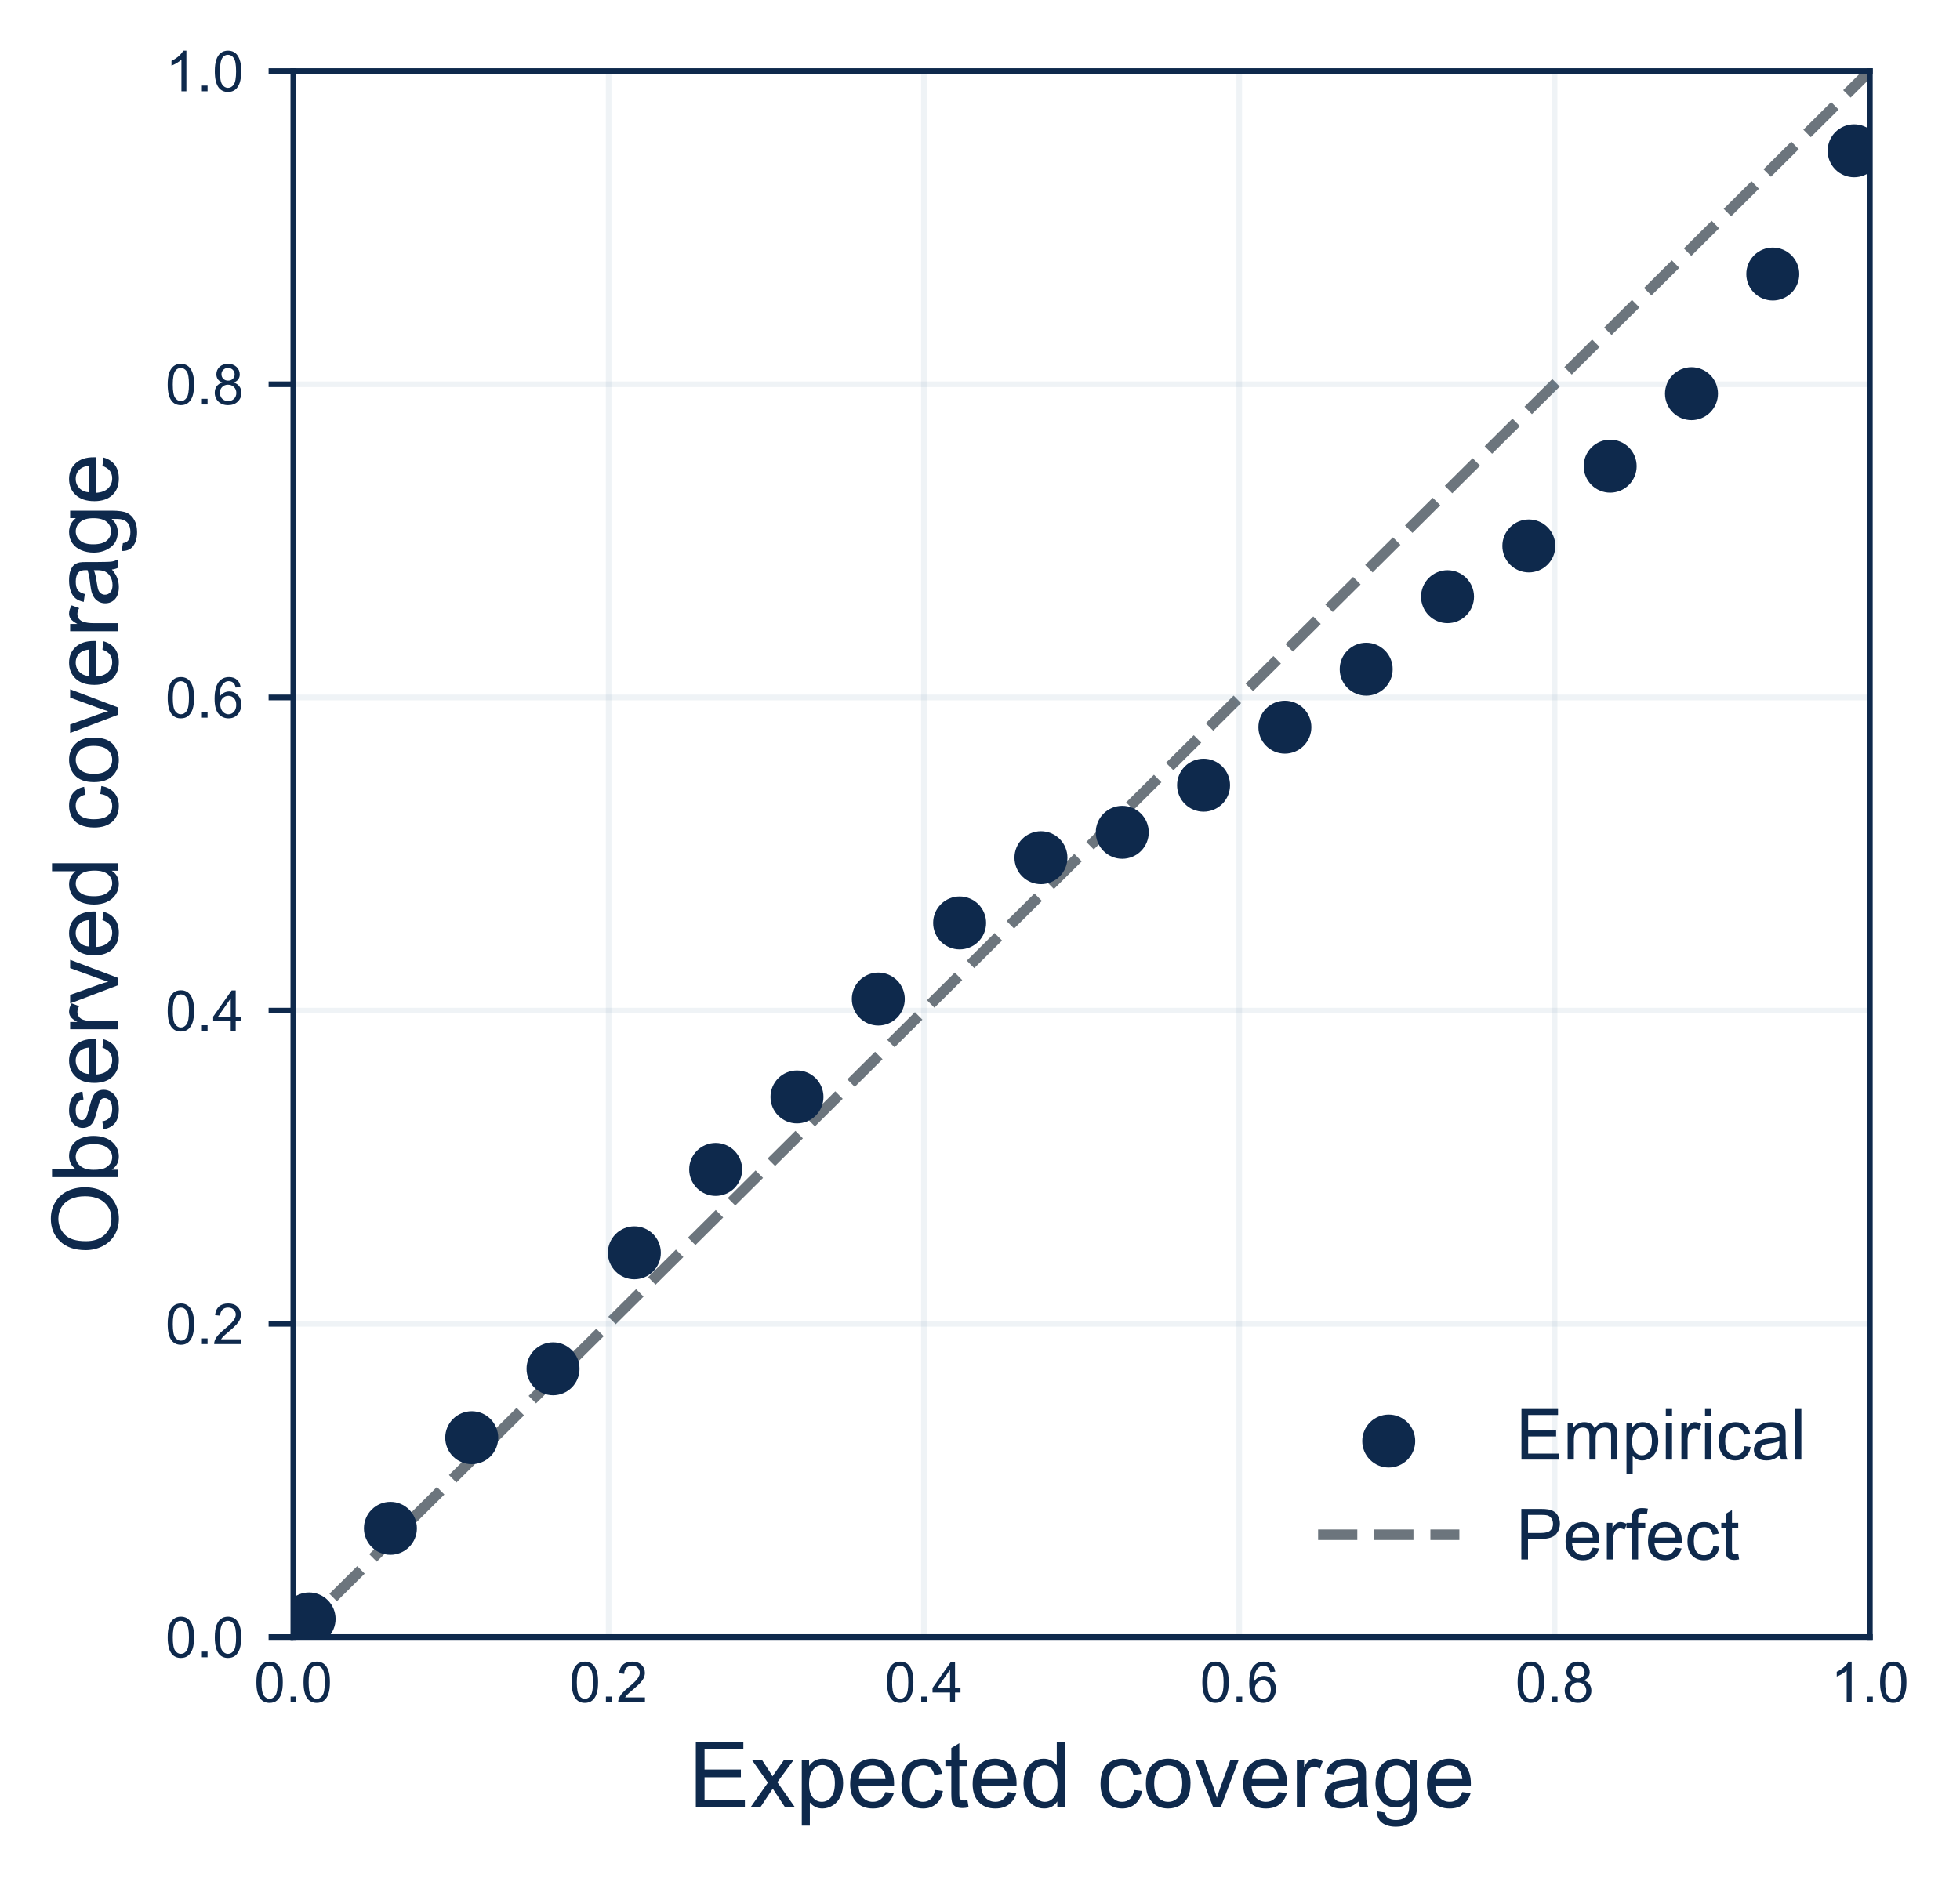
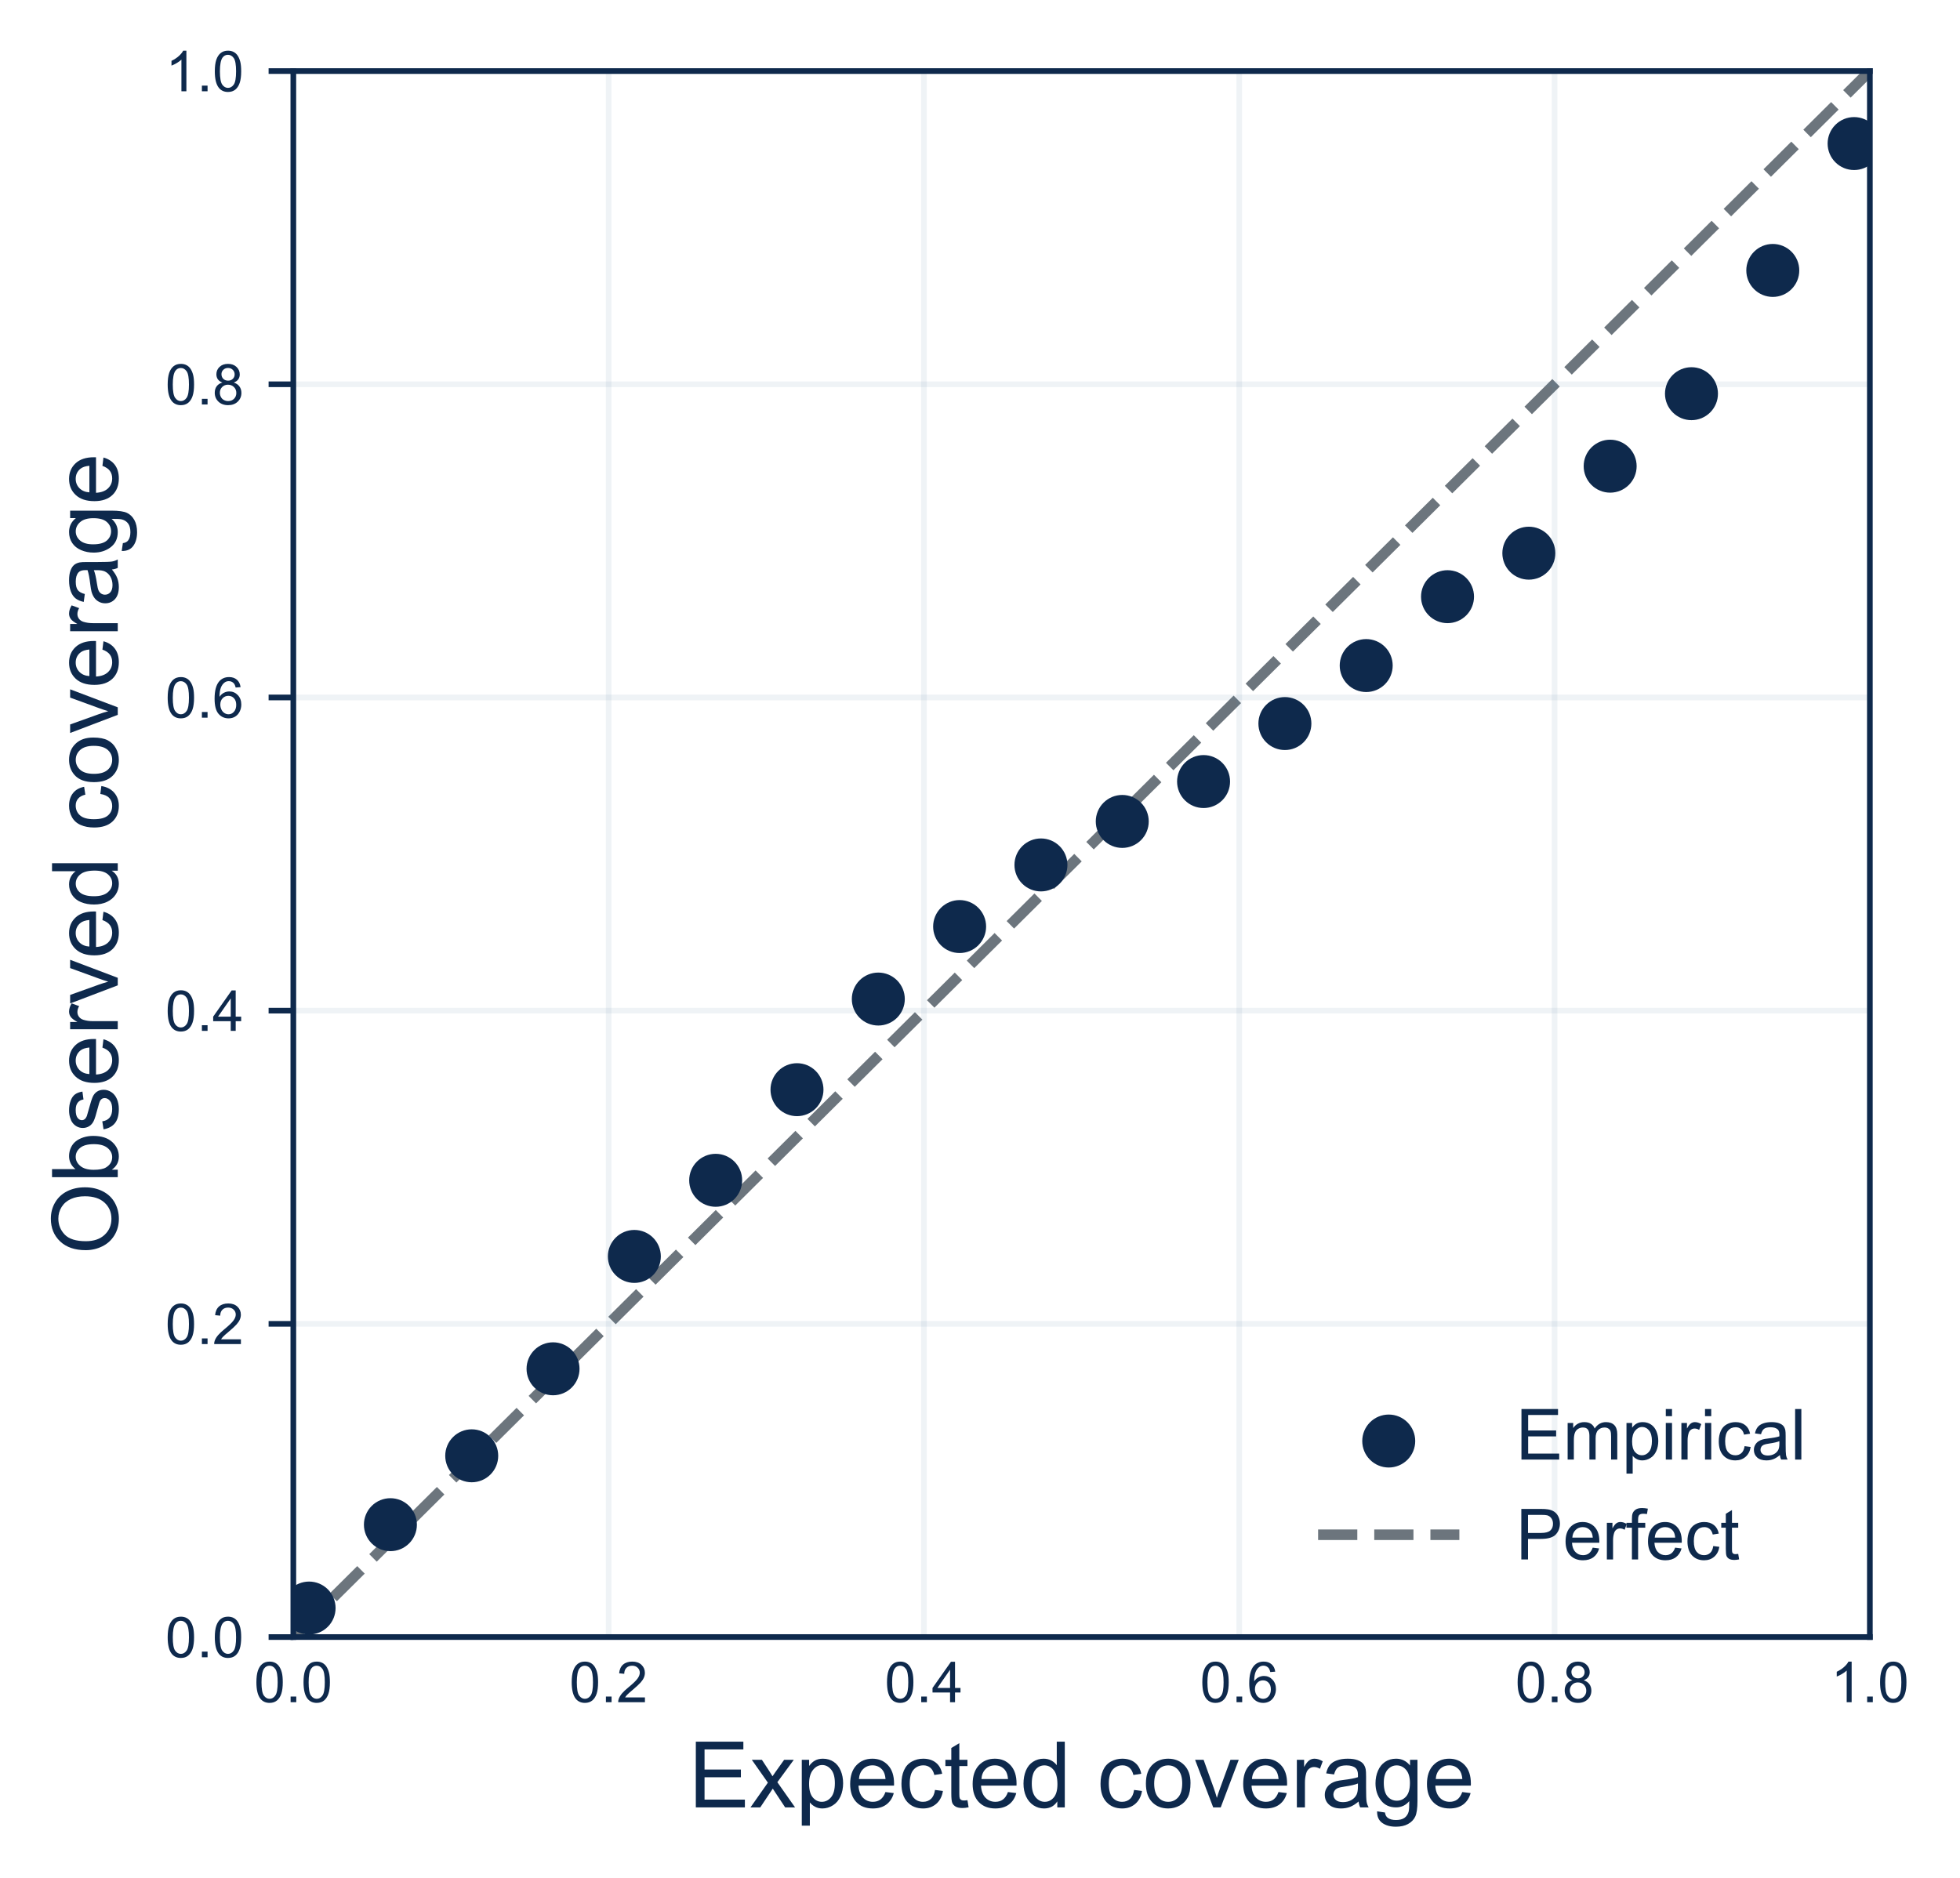
<svg xmlns="http://www.w3.org/2000/svg" xmlns:xlink="http://www.w3.org/1999/xlink" width="277.488pt" height="265.881pt" viewBox="0 0 277.488 265.881" version="1.1">
  <defs>
    <style type="text/css">*{stroke-linejoin: round; stroke-linecap: butt}</style>
  </defs>
  <g id="figure_1">
    <g id="patch_1">
      <path d="M 0 265.881  L 277.488 265.881  L 277.488 0  L 0 0  L 0 265.881  z " style="fill: none" />
    </g>
    <g id="axes_1">
      <g id="patch_2">
        <path d="M 41.528 231.823  L 264.728 231.823  L 264.728 10.063  L 41.528 10.063  L 41.528 231.823  z " style="fill: none" />
      </g>
      <g id="line2d_1">
-         <path d="M 41.528 231.823  L 264.728 10.063  " clip-path="url(#p54e7c971cd)" style="fill: none; stroke-dasharray: 5.55,2.4; stroke-dashoffset: 0; stroke: #6c757d; stroke-width: 1.5" />
+         <path d="M 41.528 231.823  L 264.728 10.063  " clip-path="url(#p03df4d65de)" style="fill: none; stroke-dasharray: 5.55,2.4; stroke-dashoffset: 0; stroke: #6c757d; stroke-width: 1.5" />
      </g>
      <g id="matplotlib.axis_1">
        <g id="xtick_1">
          <g id="line2d_2">
-             <path d="M 41.528 231.823  L 41.528 10.063  " clip-path="url(#p54e7c971cd)" style="fill: none; stroke: #5f86a5; stroke-opacity: 0.1; stroke-width: 0.8; stroke-linecap: square" />
+             <path d="M 41.528 231.823  L 41.528 10.063  " clip-path="url(#p03df4d65de)" style="fill: none; stroke: #5f86a5; stroke-opacity: 0.1; stroke-width: 0.8; stroke-linecap: square" />
          </g>
          <g id="line2d_3" />
          <g id="text_1">
            <g style="fill: #0e294c" transform="translate(35.96781 241.0494) scale(0.08 -0.08)">
              <defs>
                <path id="ArialMT-30" d="M 266 2259  Q 266 3072 433 3567  Q 600 4063 929 4331  Q 1259 4600 1759 4600  Q 2128 4600 2406 4451  Q 2684 4303 2865 4023  Q 3047 3744 3150 3342  Q 3253 2941 3253 2259  Q 3253 1453 3087 958  Q 2922 463 2592 192  Q 2263 -78 1759 -78  Q 1097 -78 719 397  Q 266 969 266 2259  z M 844 2259  Q 844 1131 1108 757  Q 1372 384 1759 384  Q 2147 384 2411 759  Q 2675 1134 2675 2259  Q 2675 3391 2411 3762  Q 2147 4134 1753 4134  Q 1366 4134 1134 3806  Q 844 3388 844 2259  z " transform="scale(0.015625)" />
                <path id="ArialMT-2e" d="M 581 0  L 581 641  L 1222 641  L 1222 0  L 581 0  z " transform="scale(0.015625)" />
              </defs>
              <use xlink:href="#ArialMT-30" />
              <use xlink:href="#ArialMT-2e" transform="translate(55.61523 0)" />
              <use xlink:href="#ArialMT-30" transform="translate(83.39844 0)" />
            </g>
          </g>
        </g>
        <g id="xtick_2">
          <g id="line2d_4">
-             <path d="M 86.168 231.823  L 86.168 10.063  " clip-path="url(#p54e7c971cd)" style="fill: none; stroke: #5f86a5; stroke-opacity: 0.1; stroke-width: 0.8; stroke-linecap: square" />
+             <path d="M 86.168 231.823  L 86.168 10.063  " clip-path="url(#p03df4d65de)" style="fill: none; stroke: #5f86a5; stroke-opacity: 0.1; stroke-width: 0.8; stroke-linecap: square" />
          </g>
          <g id="line2d_5" />
          <g id="text_2">
            <g style="fill: #0e294c" transform="translate(80.60781 241.0494) scale(0.08 -0.08)">
              <defs>
                <path id="ArialMT-32" d="M 3222 541  L 3222 0  L 194 0  Q 188 203 259 391  Q 375 700 629 1000  Q 884 1300 1366 1694  Q 2113 2306 2375 2664  Q 2638 3022 2638 3341  Q 2638 3675 2398 3904  Q 2159 4134 1775 4134  Q 1369 4134 1125 3890  Q 881 3647 878 3216  L 300 3275  Q 359 3922 746 4261  Q 1134 4600 1788 4600  Q 2447 4600 2831 4234  Q 3216 3869 3216 3328  Q 3216 3053 3103 2787  Q 2991 2522 2730 2228  Q 2469 1934 1863 1422  Q 1356 997 1212 845  Q 1069 694 975 541  L 3222 541  z " transform="scale(0.015625)" />
              </defs>
              <use xlink:href="#ArialMT-30" />
              <use xlink:href="#ArialMT-2e" transform="translate(55.61523 0)" />
              <use xlink:href="#ArialMT-32" transform="translate(83.39844 0)" />
            </g>
          </g>
        </g>
        <g id="xtick_3">
          <g id="line2d_6">
-             <path d="M 130.808 231.823  L 130.808 10.063  " clip-path="url(#p54e7c971cd)" style="fill: none; stroke: #5f86a5; stroke-opacity: 0.1; stroke-width: 0.8; stroke-linecap: square" />
+             <path d="M 130.808 231.823  L 130.808 10.063  " clip-path="url(#p03df4d65de)" style="fill: none; stroke: #5f86a5; stroke-opacity: 0.1; stroke-width: 0.8; stroke-linecap: square" />
          </g>
          <g id="line2d_7" />
          <g id="text_3">
            <g style="fill: #0e294c" transform="translate(125.2478 241.0494) scale(0.08 -0.08)">
              <defs>
                <path id="ArialMT-34" d="M 2069 0  L 2069 1097  L 81 1097  L 81 1613  L 2172 4581  L 2631 4581  L 2631 1613  L 3250 1613  L 3250 1097  L 2631 1097  L 2631 0  L 2069 0  z M 2069 1613  L 2069 3678  L 634 1613  L 2069 1613  z " transform="scale(0.015625)" />
              </defs>
              <use xlink:href="#ArialMT-30" />
              <use xlink:href="#ArialMT-2e" transform="translate(55.61523 0)" />
              <use xlink:href="#ArialMT-34" transform="translate(83.39844 0)" />
            </g>
          </g>
        </g>
        <g id="xtick_4">
          <g id="line2d_8">
-             <path d="M 175.448 231.823  L 175.448 10.063  " clip-path="url(#p54e7c971cd)" style="fill: none; stroke: #5f86a5; stroke-opacity: 0.1; stroke-width: 0.8; stroke-linecap: square" />
+             <path d="M 175.448 231.823  L 175.448 10.063  " clip-path="url(#p03df4d65de)" style="fill: none; stroke: #5f86a5; stroke-opacity: 0.1; stroke-width: 0.8; stroke-linecap: square" />
          </g>
          <g id="line2d_9" />
          <g id="text_4">
            <g style="fill: #0e294c" transform="translate(169.8878 241.0494) scale(0.08 -0.08)">
              <defs>
                <path id="ArialMT-36" d="M 3184 3459  L 2625 3416  Q 2550 3747 2413 3897  Q 2184 4138 1850 4138  Q 1581 4138 1378 3988  Q 1113 3794 959 3422  Q 806 3050 800 2363  Q 1003 2672 1297 2822  Q 1591 2972 1913 2972  Q 2475 2972 2870 2558  Q 3266 2144 3266 1488  Q 3266 1056 3080 686  Q 2894 316 2569 119  Q 2244 -78 1831 -78  Q 1128 -78 684 439  Q 241 956 241 2144  Q 241 3472 731 4075  Q 1159 4600 1884 4600  Q 2425 4600 2770 4297  Q 3116 3994 3184 3459  z M 888 1484  Q 888 1194 1011 928  Q 1134 663 1356 523  Q 1578 384 1822 384  Q 2178 384 2434 671  Q 2691 959 2691 1453  Q 2691 1928 2437 2201  Q 2184 2475 1800 2475  Q 1419 2475 1153 2201  Q 888 1928 888 1484  z " transform="scale(0.015625)" />
              </defs>
              <use xlink:href="#ArialMT-30" />
              <use xlink:href="#ArialMT-2e" transform="translate(55.61523 0)" />
              <use xlink:href="#ArialMT-36" transform="translate(83.39844 0)" />
            </g>
          </g>
        </g>
        <g id="xtick_5">
          <g id="line2d_10">
-             <path d="M 220.088 231.823  L 220.088 10.063  " clip-path="url(#p54e7c971cd)" style="fill: none; stroke: #5f86a5; stroke-opacity: 0.1; stroke-width: 0.8; stroke-linecap: square" />
+             <path d="M 220.088 231.823  L 220.088 10.063  " clip-path="url(#p03df4d65de)" style="fill: none; stroke: #5f86a5; stroke-opacity: 0.1; stroke-width: 0.8; stroke-linecap: square" />
          </g>
          <g id="line2d_11" />
          <g id="text_5">
            <g style="fill: #0e294c" transform="translate(214.5278 241.0494) scale(0.08 -0.08)">
              <defs>
                <path id="ArialMT-38" d="M 1131 2484  Q 781 2613 612 2850  Q 444 3088 444 3419  Q 444 3919 803 4259  Q 1163 4600 1759 4600  Q 2359 4600 2725 4251  Q 3091 3903 3091 3403  Q 3091 3084 2923 2848  Q 2756 2613 2416 2484  Q 2838 2347 3058 2040  Q 3278 1734 3278 1309  Q 3278 722 2862 322  Q 2447 -78 1769 -78  Q 1091 -78 675 323  Q 259 725 259 1325  Q 259 1772 486 2073  Q 713 2375 1131 2484  z M 1019 3438  Q 1019 3113 1228 2906  Q 1438 2700 1772 2700  Q 2097 2700 2305 2904  Q 2513 3109 2513 3406  Q 2513 3716 2298 3927  Q 2084 4138 1766 4138  Q 1444 4138 1231 3931  Q 1019 3725 1019 3438  z M 838 1322  Q 838 1081 952 856  Q 1066 631 1291 507  Q 1516 384 1775 384  Q 2178 384 2440 643  Q 2703 903 2703 1303  Q 2703 1709 2433 1975  Q 2163 2241 1756 2241  Q 1359 2241 1098 1978  Q 838 1716 838 1322  z " transform="scale(0.015625)" />
              </defs>
              <use xlink:href="#ArialMT-30" />
              <use xlink:href="#ArialMT-2e" transform="translate(55.61523 0)" />
              <use xlink:href="#ArialMT-38" transform="translate(83.39844 0)" />
            </g>
          </g>
        </g>
        <g id="xtick_6">
          <g id="line2d_12">
-             <path d="M 264.728 231.823  L 264.728 10.063  " clip-path="url(#p54e7c971cd)" style="fill: none; stroke: #5f86a5; stroke-opacity: 0.1; stroke-width: 0.8; stroke-linecap: square" />
+             <path d="M 264.728 231.823  L 264.728 10.063  " clip-path="url(#p03df4d65de)" style="fill: none; stroke: #5f86a5; stroke-opacity: 0.1; stroke-width: 0.8; stroke-linecap: square" />
          </g>
          <g id="line2d_13" />
          <g id="text_6">
            <g style="fill: #0e294c" transform="translate(259.1678 241.0494) scale(0.08 -0.08)">
              <defs>
                <path id="ArialMT-31" d="M 2384 0  L 1822 0  L 1822 3584  Q 1619 3391 1289 3197  Q 959 3003 697 2906  L 697 3450  Q 1169 3672 1522 3987  Q 1875 4303 2022 4600  L 2384 4600  L 2384 0  z " transform="scale(0.015625)" />
              </defs>
              <use xlink:href="#ArialMT-31" />
              <use xlink:href="#ArialMT-2e" transform="translate(55.61523 0)" />
              <use xlink:href="#ArialMT-30" transform="translate(83.39844 0)" />
            </g>
          </g>
        </g>
        <g id="text_7">
          <g style="fill: #0e294c" transform="translate(97.48477 255.9445) scale(0.13 -0.13)">
            <defs>
              <path id="ArialMT-45" d="M 506 0  L 506 4581  L 3819 4581  L 3819 4041  L 1113 4041  L 1113 2638  L 3647 2638  L 3647 2100  L 1113 2100  L 1113 541  L 3925 541  L 3925 0  L 506 0  z " transform="scale(0.015625)" />
              <path id="ArialMT-78" d="M 47 0  L 1259 1725  L 138 3319  L 841 3319  L 1350 2541  Q 1494 2319 1581 2169  Q 1719 2375 1834 2534  L 2394 3319  L 3066 3319  L 1919 1756  L 3153 0  L 2463 0  L 1781 1031  L 1600 1309  L 728 0  L 47 0  z " transform="scale(0.015625)" />
              <path id="ArialMT-70" d="M 422 -1272  L 422 3319  L 934 3319  L 934 2888  Q 1116 3141 1344 3267  Q 1572 3394 1897 3394  Q 2322 3394 2647 3175  Q 2972 2956 3137 2557  Q 3303 2159 3303 1684  Q 3303 1175 3120 767  Q 2938 359 2589 142  Q 2241 -75 1856 -75  Q 1575 -75 1351 44  Q 1128 163 984 344  L 984 -1272  L 422 -1272  z M 931 1641  Q 931 1000 1190 694  Q 1450 388 1819 388  Q 2194 388 2461 705  Q 2728 1022 2728 1688  Q 2728 2322 2467 2637  Q 2206 2953 1844 2953  Q 1484 2953 1207 2617  Q 931 2281 931 1641  z " transform="scale(0.015625)" />
              <path id="ArialMT-65" d="M 2694 1069  L 3275 997  Q 3138 488 2766 206  Q 2394 -75 1816 -75  Q 1088 -75 661 373  Q 234 822 234 1631  Q 234 2469 665 2931  Q 1097 3394 1784 3394  Q 2450 3394 2872 2941  Q 3294 2488 3294 1666  Q 3294 1616 3291 1516  L 816 1516  Q 847 969 1125 678  Q 1403 388 1819 388  Q 2128 388 2347 550  Q 2566 713 2694 1069  z M 847 1978  L 2700 1978  Q 2663 2397 2488 2606  Q 2219 2931 1791 2931  Q 1403 2931 1139 2672  Q 875 2413 847 1978  z " transform="scale(0.015625)" />
              <path id="ArialMT-63" d="M 2588 1216  L 3141 1144  Q 3050 572 2676 248  Q 2303 -75 1759 -75  Q 1078 -75 664 370  Q 250 816 250 1647  Q 250 2184 428 2587  Q 606 2991 970 3192  Q 1334 3394 1763 3394  Q 2303 3394 2647 3120  Q 2991 2847 3088 2344  L 2541 2259  Q 2463 2594 2264 2762  Q 2066 2931 1784 2931  Q 1359 2931 1093 2626  Q 828 2322 828 1663  Q 828 994 1084 691  Q 1341 388 1753 388  Q 2084 388 2306 591  Q 2528 794 2588 1216  z " transform="scale(0.015625)" />
              <path id="ArialMT-74" d="M 1650 503  L 1731 6  Q 1494 -44 1306 -44  Q 1000 -44 831 53  Q 663 150 594 308  Q 525 466 525 972  L 525 2881  L 113 2881  L 113 3319  L 525 3319  L 525 4141  L 1084 4478  L 1084 3319  L 1650 3319  L 1650 2881  L 1084 2881  L 1084 941  Q 1084 700 1114 631  Q 1144 563 1211 522  Q 1278 481 1403 481  Q 1497 481 1650 503  z " transform="scale(0.015625)" />
              <path id="ArialMT-64" d="M 2575 0  L 2575 419  Q 2259 -75 1647 -75  Q 1250 -75 917 144  Q 584 363 401 755  Q 219 1147 219 1656  Q 219 2153 384 2558  Q 550 2963 881 3178  Q 1213 3394 1622 3394  Q 1922 3394 2156 3267  Q 2391 3141 2538 2938  L 2538 4581  L 3097 4581  L 3097 0  L 2575 0  z M 797 1656  Q 797 1019 1065 703  Q 1334 388 1700 388  Q 2069 388 2326 689  Q 2584 991 2584 1609  Q 2584 2291 2321 2609  Q 2059 2928 1675 2928  Q 1300 2928 1048 2622  Q 797 2316 797 1656  z " transform="scale(0.015625)" />
              <path id="ArialMT-20" transform="scale(0.015625)" />
              <path id="ArialMT-6f" d="M 213 1659  Q 213 2581 725 3025  Q 1153 3394 1769 3394  Q 2453 3394 2887 2945  Q 3322 2497 3322 1706  Q 3322 1066 3130 698  Q 2938 331 2570 128  Q 2203 -75 1769 -75  Q 1072 -75 642 372  Q 213 819 213 1659  z M 791 1659  Q 791 1022 1069 705  Q 1347 388 1769 388  Q 2188 388 2466 706  Q 2744 1025 2744 1678  Q 2744 2294 2464 2611  Q 2184 2928 1769 2928  Q 1347 2928 1069 2612  Q 791 2297 791 1659  z " transform="scale(0.015625)" />
              <path id="ArialMT-76" d="M 1344 0  L 81 3319  L 675 3319  L 1388 1331  Q 1503 1009 1600 663  Q 1675 925 1809 1294  L 2547 3319  L 3125 3319  L 1869 0  L 1344 0  z " transform="scale(0.015625)" />
              <path id="ArialMT-72" d="M 416 0  L 416 3319  L 922 3319  L 922 2816  Q 1116 3169 1280 3281  Q 1444 3394 1641 3394  Q 1925 3394 2219 3213  L 2025 2691  Q 1819 2813 1613 2813  Q 1428 2813 1281 2702  Q 1134 2591 1072 2394  Q 978 2094 978 1738  L 978 0  L 416 0  z " transform="scale(0.015625)" />
              <path id="ArialMT-61" d="M 2588 409  Q 2275 144 1986 34  Q 1697 -75 1366 -75  Q 819 -75 525 192  Q 231 459 231 875  Q 231 1119 342 1320  Q 453 1522 633 1644  Q 813 1766 1038 1828  Q 1203 1872 1538 1913  Q 2219 1994 2541 2106  Q 2544 2222 2544 2253  Q 2544 2597 2384 2738  Q 2169 2928 1744 2928  Q 1347 2928 1158 2789  Q 969 2650 878 2297  L 328 2372  Q 403 2725 575 2942  Q 747 3159 1072 3276  Q 1397 3394 1825 3394  Q 2250 3394 2515 3294  Q 2781 3194 2906 3042  Q 3031 2891 3081 2659  Q 3109 2516 3109 2141  L 3109 1391  Q 3109 606 3145 398  Q 3181 191 3288 0  L 2700 0  Q 2613 175 2588 409  z M 2541 1666  Q 2234 1541 1622 1453  Q 1275 1403 1131 1340  Q 988 1278 909 1158  Q 831 1038 831 891  Q 831 666 1001 516  Q 1172 366 1500 366  Q 1825 366 2078 508  Q 2331 650 2450 897  Q 2541 1088 2541 1459  L 2541 1666  z " transform="scale(0.015625)" />
              <path id="ArialMT-67" d="M 319 -275  L 866 -356  Q 900 -609 1056 -725  Q 1266 -881 1628 -881  Q 2019 -881 2231 -725  Q 2444 -569 2519 -288  Q 2563 -116 2559 434  Q 2191 0 1641 0  Q 956 0 581 494  Q 206 988 206 1678  Q 206 2153 378 2554  Q 550 2956 876 3175  Q 1203 3394 1644 3394  Q 2231 3394 2613 2919  L 2613 3319  L 3131 3319  L 3131 450  Q 3131 -325 2973 -648  Q 2816 -972 2473 -1159  Q 2131 -1347 1631 -1347  Q 1038 -1347 672 -1080  Q 306 -813 319 -275  z M 784 1719  Q 784 1066 1043 766  Q 1303 466 1694 466  Q 2081 466 2343 764  Q 2606 1063 2606 1700  Q 2606 2309 2336 2618  Q 2066 2928 1684 2928  Q 1309 2928 1046 2623  Q 784 2319 784 1719  z " transform="scale(0.015625)" />
            </defs>
            <use xlink:href="#ArialMT-45" />
            <use xlink:href="#ArialMT-78" transform="translate(66.69922 0)" />
            <use xlink:href="#ArialMT-70" transform="translate(116.6992 0)" />
            <use xlink:href="#ArialMT-65" transform="translate(172.3145 0)" />
            <use xlink:href="#ArialMT-63" transform="translate(227.9297 0)" />
            <use xlink:href="#ArialMT-74" transform="translate(277.9297 0)" />
            <use xlink:href="#ArialMT-65" transform="translate(305.7129 0)" />
            <use xlink:href="#ArialMT-64" transform="translate(361.3281 0)" />
            <use xlink:href="#ArialMT-20" transform="translate(416.9434 0)" />
            <use xlink:href="#ArialMT-63" transform="translate(444.7266 0)" />
            <use xlink:href="#ArialMT-6f" transform="translate(494.7266 0)" />
            <use xlink:href="#ArialMT-76" transform="translate(550.3418 0)" />
            <use xlink:href="#ArialMT-65" transform="translate(600.3418 0)" />
            <use xlink:href="#ArialMT-72" transform="translate(655.957 0)" />
            <use xlink:href="#ArialMT-61" transform="translate(689.2578 0)" />
            <use xlink:href="#ArialMT-67" transform="translate(744.873 0)" />
            <use xlink:href="#ArialMT-65" transform="translate(800.4883 0)" />
          </g>
        </g>
      </g>
      <g id="matplotlib.axis_2">
        <g id="ytick_1">
          <g id="line2d_14">
-             <path d="M 41.528 231.823  L 264.728 231.823  " clip-path="url(#p54e7c971cd)" style="fill: none; stroke: #5f86a5; stroke-opacity: 0.1; stroke-width: 0.8; stroke-linecap: square" />
+             <path d="M 41.528 231.823  L 264.728 231.823  " clip-path="url(#p03df4d65de)" style="fill: none; stroke: #5f86a5; stroke-opacity: 0.1; stroke-width: 0.8; stroke-linecap: square" />
          </g>
          <g id="line2d_15">
            <defs>
-               <path id="mbc7089e31b" d="M 0 0  L -3.5 0  " style="stroke: #0e294c; stroke-width: 0.8" />
-             </defs>
-             <g>
-               <use xlink:href="#mbc7089e31b" x="41.528" y="231.823" style="fill: #0e294c; stroke: #0e294c; stroke-width: 0.8" />
+               <path id="m2a1e048be2" d="M 0 0  L -3.5 0  " style="stroke: #0e294c; stroke-width: 0.8" />
+             </defs>
+             <g>
+               <use xlink:href="#m2a1e048be2" x="41.528" y="231.823" style="fill: #0e294c; stroke: #0e294c; stroke-width: 0.8" />
            </g>
          </g>
          <g id="text_8">
            <g style="fill: #0e294c" transform="translate(23.40781 234.6863) scale(0.08 -0.08)">
              <use xlink:href="#ArialMT-30" />
              <use xlink:href="#ArialMT-2e" transform="translate(55.61523 0)" />
              <use xlink:href="#ArialMT-30" transform="translate(83.39844 0)" />
            </g>
          </g>
        </g>
        <g id="ytick_2">
          <g id="line2d_16">
-             <path d="M 41.528 187.471  L 264.728 187.471  " clip-path="url(#p54e7c971cd)" style="fill: none; stroke: #5f86a5; stroke-opacity: 0.1; stroke-width: 0.8; stroke-linecap: square" />
+             <path d="M 41.528 187.471  L 264.728 187.471  " clip-path="url(#p03df4d65de)" style="fill: none; stroke: #5f86a5; stroke-opacity: 0.1; stroke-width: 0.8; stroke-linecap: square" />
          </g>
          <g id="line2d_17">
            <g>
-               <use xlink:href="#mbc7089e31b" x="41.528" y="187.471" style="fill: #0e294c; stroke: #0e294c; stroke-width: 0.8" />
+               <use xlink:href="#m2a1e048be2" x="41.528" y="187.471" style="fill: #0e294c; stroke: #0e294c; stroke-width: 0.8" />
            </g>
          </g>
          <g id="text_9">
            <g style="fill: #0e294c" transform="translate(23.40781 190.3342) scale(0.08 -0.08)">
              <use xlink:href="#ArialMT-30" />
              <use xlink:href="#ArialMT-2e" transform="translate(55.61523 0)" />
              <use xlink:href="#ArialMT-32" transform="translate(83.39844 0)" />
            </g>
          </g>
        </g>
        <g id="ytick_3">
          <g id="line2d_18">
-             <path d="M 41.528 143.119  L 264.728 143.119  " clip-path="url(#p54e7c971cd)" style="fill: none; stroke: #5f86a5; stroke-opacity: 0.1; stroke-width: 0.8; stroke-linecap: square" />
+             <path d="M 41.528 143.119  L 264.728 143.119  " clip-path="url(#p03df4d65de)" style="fill: none; stroke: #5f86a5; stroke-opacity: 0.1; stroke-width: 0.8; stroke-linecap: square" />
          </g>
          <g id="line2d_19">
            <g>
-               <use xlink:href="#mbc7089e31b" x="41.528" y="143.119" style="fill: #0e294c; stroke: #0e294c; stroke-width: 0.8" />
+               <use xlink:href="#m2a1e048be2" x="41.528" y="143.119" style="fill: #0e294c; stroke: #0e294c; stroke-width: 0.8" />
            </g>
          </g>
          <g id="text_10">
            <g style="fill: #0e294c" transform="translate(23.40781 145.9822) scale(0.08 -0.08)">
              <use xlink:href="#ArialMT-30" />
              <use xlink:href="#ArialMT-2e" transform="translate(55.61523 0)" />
              <use xlink:href="#ArialMT-34" transform="translate(83.39844 0)" />
            </g>
          </g>
        </g>
        <g id="ytick_4">
          <g id="line2d_20">
-             <path d="M 41.528 98.767  L 264.728 98.767  " clip-path="url(#p54e7c971cd)" style="fill: none; stroke: #5f86a5; stroke-opacity: 0.1; stroke-width: 0.8; stroke-linecap: square" />
+             <path d="M 41.528 98.767  L 264.728 98.767  " clip-path="url(#p03df4d65de)" style="fill: none; stroke: #5f86a5; stroke-opacity: 0.1; stroke-width: 0.8; stroke-linecap: square" />
          </g>
          <g id="line2d_21">
            <g>
-               <use xlink:href="#mbc7089e31b" x="41.528" y="98.767" style="fill: #0e294c; stroke: #0e294c; stroke-width: 0.8" />
+               <use xlink:href="#m2a1e048be2" x="41.528" y="98.767" style="fill: #0e294c; stroke: #0e294c; stroke-width: 0.8" />
            </g>
          </g>
          <g id="text_11">
            <g style="fill: #0e294c" transform="translate(23.40781 101.6303) scale(0.08 -0.08)">
              <use xlink:href="#ArialMT-30" />
              <use xlink:href="#ArialMT-2e" transform="translate(55.61523 0)" />
              <use xlink:href="#ArialMT-36" transform="translate(83.39844 0)" />
            </g>
          </g>
        </g>
        <g id="ytick_5">
          <g id="line2d_22">
-             <path d="M 41.528 54.415  L 264.728 54.415  " clip-path="url(#p54e7c971cd)" style="fill: none; stroke: #5f86a5; stroke-opacity: 0.1; stroke-width: 0.8; stroke-linecap: square" />
+             <path d="M 41.528 54.415  L 264.728 54.415  " clip-path="url(#p03df4d65de)" style="fill: none; stroke: #5f86a5; stroke-opacity: 0.1; stroke-width: 0.8; stroke-linecap: square" />
          </g>
          <g id="line2d_23">
            <g>
-               <use xlink:href="#mbc7089e31b" x="41.528" y="54.415" style="fill: #0e294c; stroke: #0e294c; stroke-width: 0.8" />
+               <use xlink:href="#m2a1e048be2" x="41.528" y="54.415" style="fill: #0e294c; stroke: #0e294c; stroke-width: 0.8" />
            </g>
          </g>
          <g id="text_12">
            <g style="fill: #0e294c" transform="translate(23.40781 57.27825) scale(0.08 -0.08)">
              <use xlink:href="#ArialMT-30" />
              <use xlink:href="#ArialMT-2e" transform="translate(55.61523 0)" />
              <use xlink:href="#ArialMT-38" transform="translate(83.39844 0)" />
            </g>
          </g>
        </g>
        <g id="ytick_6">
          <g id="line2d_24">
-             <path d="M 41.528 10.063  L 264.728 10.063  " clip-path="url(#p54e7c971cd)" style="fill: none; stroke: #5f86a5; stroke-opacity: 0.1; stroke-width: 0.8; stroke-linecap: square" />
+             <path d="M 41.528 10.063  L 264.728 10.063  " clip-path="url(#p03df4d65de)" style="fill: none; stroke: #5f86a5; stroke-opacity: 0.1; stroke-width: 0.8; stroke-linecap: square" />
          </g>
          <g id="line2d_25">
            <g>
-               <use xlink:href="#mbc7089e31b" x="41.528" y="10.063" style="fill: #0e294c; stroke: #0e294c; stroke-width: 0.8" />
+               <use xlink:href="#m2a1e048be2" x="41.528" y="10.063" style="fill: #0e294c; stroke: #0e294c; stroke-width: 0.8" />
            </g>
          </g>
          <g id="text_13">
            <g style="fill: #0e294c" transform="translate(23.40781 12.92625) scale(0.08 -0.08)">
              <use xlink:href="#ArialMT-31" />
              <use xlink:href="#ArialMT-2e" transform="translate(55.61523 0)" />
              <use xlink:href="#ArialMT-30" transform="translate(83.39844 0)" />
            </g>
          </g>
        </g>
        <g id="text_14">
          <g style="fill: #0e294c" transform="translate(16.67172 177.6648) rotate(-90) scale(0.13 -0.13)">
            <defs>
              <path id="ArialMT-4f" d="M 309 2231  Q 309 3372 921 4017  Q 1534 4663 2503 4663  Q 3138 4663 3647 4359  Q 4156 4056 4423 3514  Q 4691 2972 4691 2284  Q 4691 1588 4409 1038  Q 4128 488 3612 205  Q 3097 -78 2500 -78  Q 1853 -78 1343 234  Q 834 547 571 1087  Q 309 1628 309 2231  z M 934 2222  Q 934 1394 1379 917  Q 1825 441 2497 441  Q 3181 441 3623 922  Q 4066 1403 4066 2288  Q 4066 2847 3877 3264  Q 3688 3681 3323 3911  Q 2959 4141 2506 4141  Q 1863 4141 1398 3698  Q 934 3256 934 2222  z " transform="scale(0.015625)" />
              <path id="ArialMT-62" d="M 941 0  L 419 0  L 419 4581  L 981 4581  L 981 2947  Q 1338 3394 1891 3394  Q 2197 3394 2470 3270  Q 2744 3147 2920 2923  Q 3097 2700 3197 2384  Q 3297 2069 3297 1709  Q 3297 856 2875 390  Q 2453 -75 1863 -75  Q 1275 -75 941 416  L 941 0  z M 934 1684  Q 934 1088 1097 822  Q 1363 388 1816 388  Q 2184 388 2453 708  Q 2722 1028 2722 1663  Q 2722 2313 2464 2622  Q 2206 2931 1841 2931  Q 1472 2931 1203 2611  Q 934 2291 934 1684  z " transform="scale(0.015625)" />
              <path id="ArialMT-73" d="M 197 991  L 753 1078  Q 800 744 1014 566  Q 1228 388 1613 388  Q 2000 388 2187 545  Q 2375 703 2375 916  Q 2375 1106 2209 1216  Q 2094 1291 1634 1406  Q 1016 1563 777 1677  Q 538 1791 414 1992  Q 291 2194 291 2438  Q 291 2659 392 2848  Q 494 3038 669 3163  Q 800 3259 1026 3326  Q 1253 3394 1513 3394  Q 1903 3394 2198 3281  Q 2494 3169 2634 2976  Q 2775 2784 2828 2463  L 2278 2388  Q 2241 2644 2061 2787  Q 1881 2931 1553 2931  Q 1166 2931 1000 2803  Q 834 2675 834 2503  Q 834 2394 903 2306  Q 972 2216 1119 2156  Q 1203 2125 1616 2013  Q 2213 1853 2448 1751  Q 2684 1650 2818 1456  Q 2953 1263 2953 975  Q 2953 694 2789 445  Q 2625 197 2315 61  Q 2006 -75 1616 -75  Q 969 -75 630 194  Q 291 463 197 991  z " transform="scale(0.015625)" />
            </defs>
            <use xlink:href="#ArialMT-4f" />
            <use xlink:href="#ArialMT-62" transform="translate(77.7832 0)" />
            <use xlink:href="#ArialMT-73" transform="translate(133.3984 0)" />
            <use xlink:href="#ArialMT-65" transform="translate(183.3984 0)" />
            <use xlink:href="#ArialMT-72" transform="translate(239.0137 0)" />
            <use xlink:href="#ArialMT-76" transform="translate(272.3145 0)" />
            <use xlink:href="#ArialMT-65" transform="translate(322.3145 0)" />
            <use xlink:href="#ArialMT-64" transform="translate(377.9297 0)" />
            <use xlink:href="#ArialMT-20" transform="translate(433.5449 0)" />
            <use xlink:href="#ArialMT-63" transform="translate(461.3281 0)" />
            <use xlink:href="#ArialMT-6f" transform="translate(511.3281 0)" />
            <use xlink:href="#ArialMT-76" transform="translate(566.9434 0)" />
            <use xlink:href="#ArialMT-65" transform="translate(616.9434 0)" />
            <use xlink:href="#ArialMT-72" transform="translate(672.5586 0)" />
            <use xlink:href="#ArialMT-61" transform="translate(705.8594 0)" />
            <use xlink:href="#ArialMT-67" transform="translate(761.4746 0)" />
            <use xlink:href="#ArialMT-65" transform="translate(817.0898 0)" />
          </g>
        </g>
      </g>
      <g id="PathCollection_1">
        <defs>
-           <path id="me8a199cfa9" d="M 0 3  C 0.796 3 1.559 2.684 2.121 2.121  C 2.684 1.559 3 0.796 3 0  C 3 -0.796 2.684 -1.559 2.121 -2.121  C 1.559 -2.684 0.796 -3 0 -3  C -0.796 -3 -1.559 -2.684 -2.121 -2.121  C -2.684 -1.559 -3 -0.796 -3 0  C -3 0.796 -2.684 1.559 -2.121 2.121  C -1.559 2.684 -0.796 3 0 3  z " style="stroke: #0e294c; stroke-width: 1.5" />
+           <path id="m003b1cb06b" d="M 0 3  C 0.796 3 1.559 2.684 2.121 2.121  C 2.684 1.559 3 0.796 3 0  C 3 -0.796 2.684 -1.559 2.121 -2.121  C 1.559 -2.684 0.796 -3 0 -3  C -0.796 -3 -1.559 -2.684 -2.121 -2.121  C -2.684 -1.559 -3 -0.796 -3 0  C -3 0.796 -2.684 1.559 -2.121 2.121  C -1.559 2.684 -0.796 3 0 3  z " style="stroke: #0e294c; stroke-width: 1.5" />
        </defs>
-         <g clip-path="url(#p54e7c971cd)">
-           <use xlink:href="#me8a199cfa9" x="43.76" y="229.256" style="fill: #0e294c; stroke: #0e294c; stroke-width: 1.5" />
-           <use xlink:href="#me8a199cfa9" x="55.272" y="216.423" style="fill: #0e294c; stroke: #0e294c; stroke-width: 1.5" />
-           <use xlink:href="#me8a199cfa9" x="66.785" y="203.59" style="fill: #0e294c; stroke: #0e294c; stroke-width: 1.5" />
-           <use xlink:href="#me8a199cfa9" x="78.297" y="193.836" style="fill: #0e294c; stroke: #0e294c; stroke-width: 1.5" />
-           <use xlink:href="#me8a199cfa9" x="89.809" y="177.41" style="fill: #0e294c; stroke: #0e294c; stroke-width: 1.5" />
-           <use xlink:href="#me8a199cfa9" x="101.322" y="165.603" style="fill: #0e294c; stroke: #0e294c; stroke-width: 1.5" />
-           <use xlink:href="#me8a199cfa9" x="112.834" y="155.336" style="fill: #0e294c; stroke: #0e294c; stroke-width: 1.5" />
-           <use xlink:href="#me8a199cfa9" x="124.347" y="141.476" style="fill: #0e294c; stroke: #0e294c; stroke-width: 1.5" />
-           <use xlink:href="#me8a199cfa9" x="135.859" y="130.696" style="fill: #0e294c; stroke: #0e294c; stroke-width: 1.5" />
-           <use xlink:href="#me8a199cfa9" x="147.372" y="121.456" style="fill: #0e294c; stroke: #0e294c; stroke-width: 1.5" />
-           <use xlink:href="#me8a199cfa9" x="158.884" y="117.863" style="fill: #0e294c; stroke: #0e294c; stroke-width: 1.5" />
-           <use xlink:href="#me8a199cfa9" x="170.396" y="111.19" style="fill: #0e294c; stroke: #0e294c; stroke-width: 1.5" />
-           <use xlink:href="#me8a199cfa9" x="181.909" y="102.976" style="fill: #0e294c; stroke: #0e294c; stroke-width: 1.5" />
-           <use xlink:href="#me8a199cfa9" x="193.421" y="94.763" style="fill: #0e294c; stroke: #0e294c; stroke-width: 1.5" />
-           <use xlink:href="#me8a199cfa9" x="204.934" y="84.496" style="fill: #0e294c; stroke: #0e294c; stroke-width: 1.5" />
-           <use xlink:href="#me8a199cfa9" x="216.446" y="77.31" style="fill: #0e294c; stroke: #0e294c; stroke-width: 1.5" />
-           <use xlink:href="#me8a199cfa9" x="227.959" y="66.016" style="fill: #0e294c; stroke: #0e294c; stroke-width: 1.5" />
-           <use xlink:href="#me8a199cfa9" x="239.471" y="55.75" style="fill: #0e294c; stroke: #0e294c; stroke-width: 1.5" />
-           <use xlink:href="#me8a199cfa9" x="250.983" y="38.81" style="fill: #0e294c; stroke: #0e294c; stroke-width: 1.5" />
-           <use xlink:href="#me8a199cfa9" x="262.496" y="21.356" style="fill: #0e294c; stroke: #0e294c; stroke-width: 1.5" />
+         <g clip-path="url(#p03df4d65de)">
+           <use xlink:href="#m003b1cb06b" x="43.76" y="227.716" style="fill: #0e294c; stroke: #0e294c; stroke-width: 1.5" />
+           <use xlink:href="#m003b1cb06b" x="55.272" y="215.91" style="fill: #0e294c; stroke: #0e294c; stroke-width: 1.5" />
+           <use xlink:href="#m003b1cb06b" x="66.785" y="206.156" style="fill: #0e294c; stroke: #0e294c; stroke-width: 1.5" />
+           <use xlink:href="#m003b1cb06b" x="78.297" y="193.836" style="fill: #0e294c; stroke: #0e294c; stroke-width: 1.5" />
+           <use xlink:href="#m003b1cb06b" x="89.809" y="177.923" style="fill: #0e294c; stroke: #0e294c; stroke-width: 1.5" />
+           <use xlink:href="#m003b1cb06b" x="101.322" y="167.143" style="fill: #0e294c; stroke: #0e294c; stroke-width: 1.5" />
+           <use xlink:href="#m003b1cb06b" x="112.834" y="154.31" style="fill: #0e294c; stroke: #0e294c; stroke-width: 1.5" />
+           <use xlink:href="#m003b1cb06b" x="124.347" y="141.476" style="fill: #0e294c; stroke: #0e294c; stroke-width: 1.5" />
+           <use xlink:href="#m003b1cb06b" x="135.859" y="131.21" style="fill: #0e294c; stroke: #0e294c; stroke-width: 1.5" />
+           <use xlink:href="#m003b1cb06b" x="147.372" y="122.483" style="fill: #0e294c; stroke: #0e294c; stroke-width: 1.5" />
+           <use xlink:href="#m003b1cb06b" x="158.884" y="116.323" style="fill: #0e294c; stroke: #0e294c; stroke-width: 1.5" />
+           <use xlink:href="#m003b1cb06b" x="170.396" y="110.676" style="fill: #0e294c; stroke: #0e294c; stroke-width: 1.5" />
+           <use xlink:href="#m003b1cb06b" x="181.909" y="102.463" style="fill: #0e294c; stroke: #0e294c; stroke-width: 1.5" />
+           <use xlink:href="#m003b1cb06b" x="193.421" y="94.25" style="fill: #0e294c; stroke: #0e294c; stroke-width: 1.5" />
+           <use xlink:href="#m003b1cb06b" x="204.934" y="84.496" style="fill: #0e294c; stroke: #0e294c; stroke-width: 1.5" />
+           <use xlink:href="#m003b1cb06b" x="216.446" y="78.336" style="fill: #0e294c; stroke: #0e294c; stroke-width: 1.5" />
+           <use xlink:href="#m003b1cb06b" x="227.959" y="66.016" style="fill: #0e294c; stroke: #0e294c; stroke-width: 1.5" />
+           <use xlink:href="#m003b1cb06b" x="239.471" y="55.75" style="fill: #0e294c; stroke: #0e294c; stroke-width: 1.5" />
+           <use xlink:href="#m003b1cb06b" x="250.983" y="38.296" style="fill: #0e294c; stroke: #0e294c; stroke-width: 1.5" />
+           <use xlink:href="#m003b1cb06b" x="262.496" y="20.33" style="fill: #0e294c; stroke: #0e294c; stroke-width: 1.5" />
        </g>
      </g>
      <g id="patch_3">
        <path d="M 41.528 231.823  L 41.528 10.063  " style="fill: none; stroke: #0e294c; stroke-width: 0.8; stroke-linejoin: miter; stroke-linecap: square" />
      </g>
      <g id="patch_4">
        <path d="M 264.728 231.823  L 264.728 10.063  " style="fill: none; stroke: #0e294c; stroke-width: 0.8; stroke-linejoin: miter; stroke-linecap: square" />
      </g>
      <g id="patch_5">
        <path d="M 41.528 231.823  L 264.728 231.823  " style="fill: none; stroke: #0e294c; stroke-width: 0.8; stroke-linejoin: miter; stroke-linecap: square" />
      </g>
      <g id="patch_6">
        <path d="M 41.528 10.063  L 264.728 10.063  " style="fill: none; stroke: #0e294c; stroke-width: 0.8; stroke-linejoin: miter; stroke-linecap: square" />
      </g>
      <g id="legend_1">
        <g id="PathCollection_2">
          <g>
-             <use xlink:href="#me8a199cfa9" x="196.611" y="204.065" style="fill: #0e294c; stroke: #0e294c; stroke-width: 1.5" />
+             <use xlink:href="#m003b1cb06b" x="196.611" y="204.065" style="fill: #0e294c; stroke: #0e294c; stroke-width: 1.5" />
          </g>
        </g>
        <g id="text_15">
          <g style="fill: #0e294c" transform="translate(214.6106 206.6903) scale(0.1 -0.1)">
            <defs>
              <path id="ArialMT-6d" d="M 422 0  L 422 3319  L 925 3319  L 925 2853  Q 1081 3097 1340 3245  Q 1600 3394 1931 3394  Q 2300 3394 2536 3241  Q 2772 3088 2869 2813  Q 3263 3394 3894 3394  Q 4388 3394 4653 3120  Q 4919 2847 4919 2278  L 4919 0  L 4359 0  L 4359 2091  Q 4359 2428 4304 2576  Q 4250 2725 4106 2815  Q 3963 2906 3769 2906  Q 3419 2906 3187 2673  Q 2956 2441 2956 1928  L 2956 0  L 2394 0  L 2394 2156  Q 2394 2531 2256 2718  Q 2119 2906 1806 2906  Q 1569 2906 1367 2781  Q 1166 2656 1075 2415  Q 984 2175 984 1722  L 984 0  L 422 0  z " transform="scale(0.015625)" />
              <path id="ArialMT-69" d="M 425 3934  L 425 4581  L 988 4581  L 988 3934  L 425 3934  z M 425 0  L 425 3319  L 988 3319  L 988 0  L 425 0  z " transform="scale(0.015625)" />
              <path id="ArialMT-6c" d="M 409 0  L 409 4581  L 972 4581  L 972 0  L 409 0  z " transform="scale(0.015625)" />
            </defs>
            <use xlink:href="#ArialMT-45" />
            <use xlink:href="#ArialMT-6d" transform="translate(66.69922 0)" />
            <use xlink:href="#ArialMT-70" transform="translate(150 0)" />
            <use xlink:href="#ArialMT-69" transform="translate(205.6152 0)" />
            <use xlink:href="#ArialMT-72" transform="translate(227.832 0)" />
            <use xlink:href="#ArialMT-69" transform="translate(261.1328 0)" />
            <use xlink:href="#ArialMT-63" transform="translate(283.3496 0)" />
            <use xlink:href="#ArialMT-61" transform="translate(333.3496 0)" />
            <use xlink:href="#ArialMT-6c" transform="translate(388.9648 0)" />
          </g>
        </g>
        <g id="line2d_26">
          <path d="M 186.611 217.336  L 196.611 217.336  L 206.611 217.336  " style="fill: none; stroke-dasharray: 5.55,2.4; stroke-dashoffset: 0; stroke: #6c757d; stroke-width: 1.5" />
        </g>
        <g id="text_16">
          <g style="fill: #0e294c" transform="translate(214.6106 220.8356) scale(0.1 -0.1)">
            <defs>
              <path id="ArialMT-50" d="M 494 0  L 494 4581  L 2222 4581  Q 2678 4581 2919 4538  Q 3256 4481 3484 4323  Q 3713 4166 3852 3881  Q 3991 3597 3991 3256  Q 3991 2672 3619 2267  Q 3247 1863 2275 1863  L 1100 1863  L 1100 0  L 494 0  z M 1100 2403  L 2284 2403  Q 2872 2403 3119 2622  Q 3366 2841 3366 3238  Q 3366 3525 3220 3729  Q 3075 3934 2838 4000  Q 2684 4041 2272 4041  L 1100 4041  L 1100 2403  z " transform="scale(0.015625)" />
              <path id="ArialMT-66" d="M 556 0  L 556 2881  L 59 2881  L 59 3319  L 556 3319  L 556 3672  Q 556 4006 616 4169  Q 697 4388 901 4523  Q 1106 4659 1475 4659  Q 1713 4659 2000 4603  L 1916 4113  Q 1741 4144 1584 4144  Q 1328 4144 1222 4034  Q 1116 3925 1116 3625  L 1116 3319  L 1763 3319  L 1763 2881  L 1116 2881  L 1116 0  L 556 0  z " transform="scale(0.015625)" />
            </defs>
            <use xlink:href="#ArialMT-50" />
            <use xlink:href="#ArialMT-65" transform="translate(66.69922 0)" />
            <use xlink:href="#ArialMT-72" transform="translate(122.3145 0)" />
            <use xlink:href="#ArialMT-66" transform="translate(155.6152 0)" />
            <use xlink:href="#ArialMT-65" transform="translate(183.3984 0)" />
            <use xlink:href="#ArialMT-63" transform="translate(239.0137 0)" />
            <use xlink:href="#ArialMT-74" transform="translate(289.0137 0)" />
          </g>
        </g>
      </g>
    </g>
  </g>
  <defs>
-     <clipPath id="p54e7c971cd">
+     <clipPath id="p03df4d65de">
      <rect x="41.528" y="10.063" width="223.2" height="221.76" />
    </clipPath>
  </defs>
</svg>
